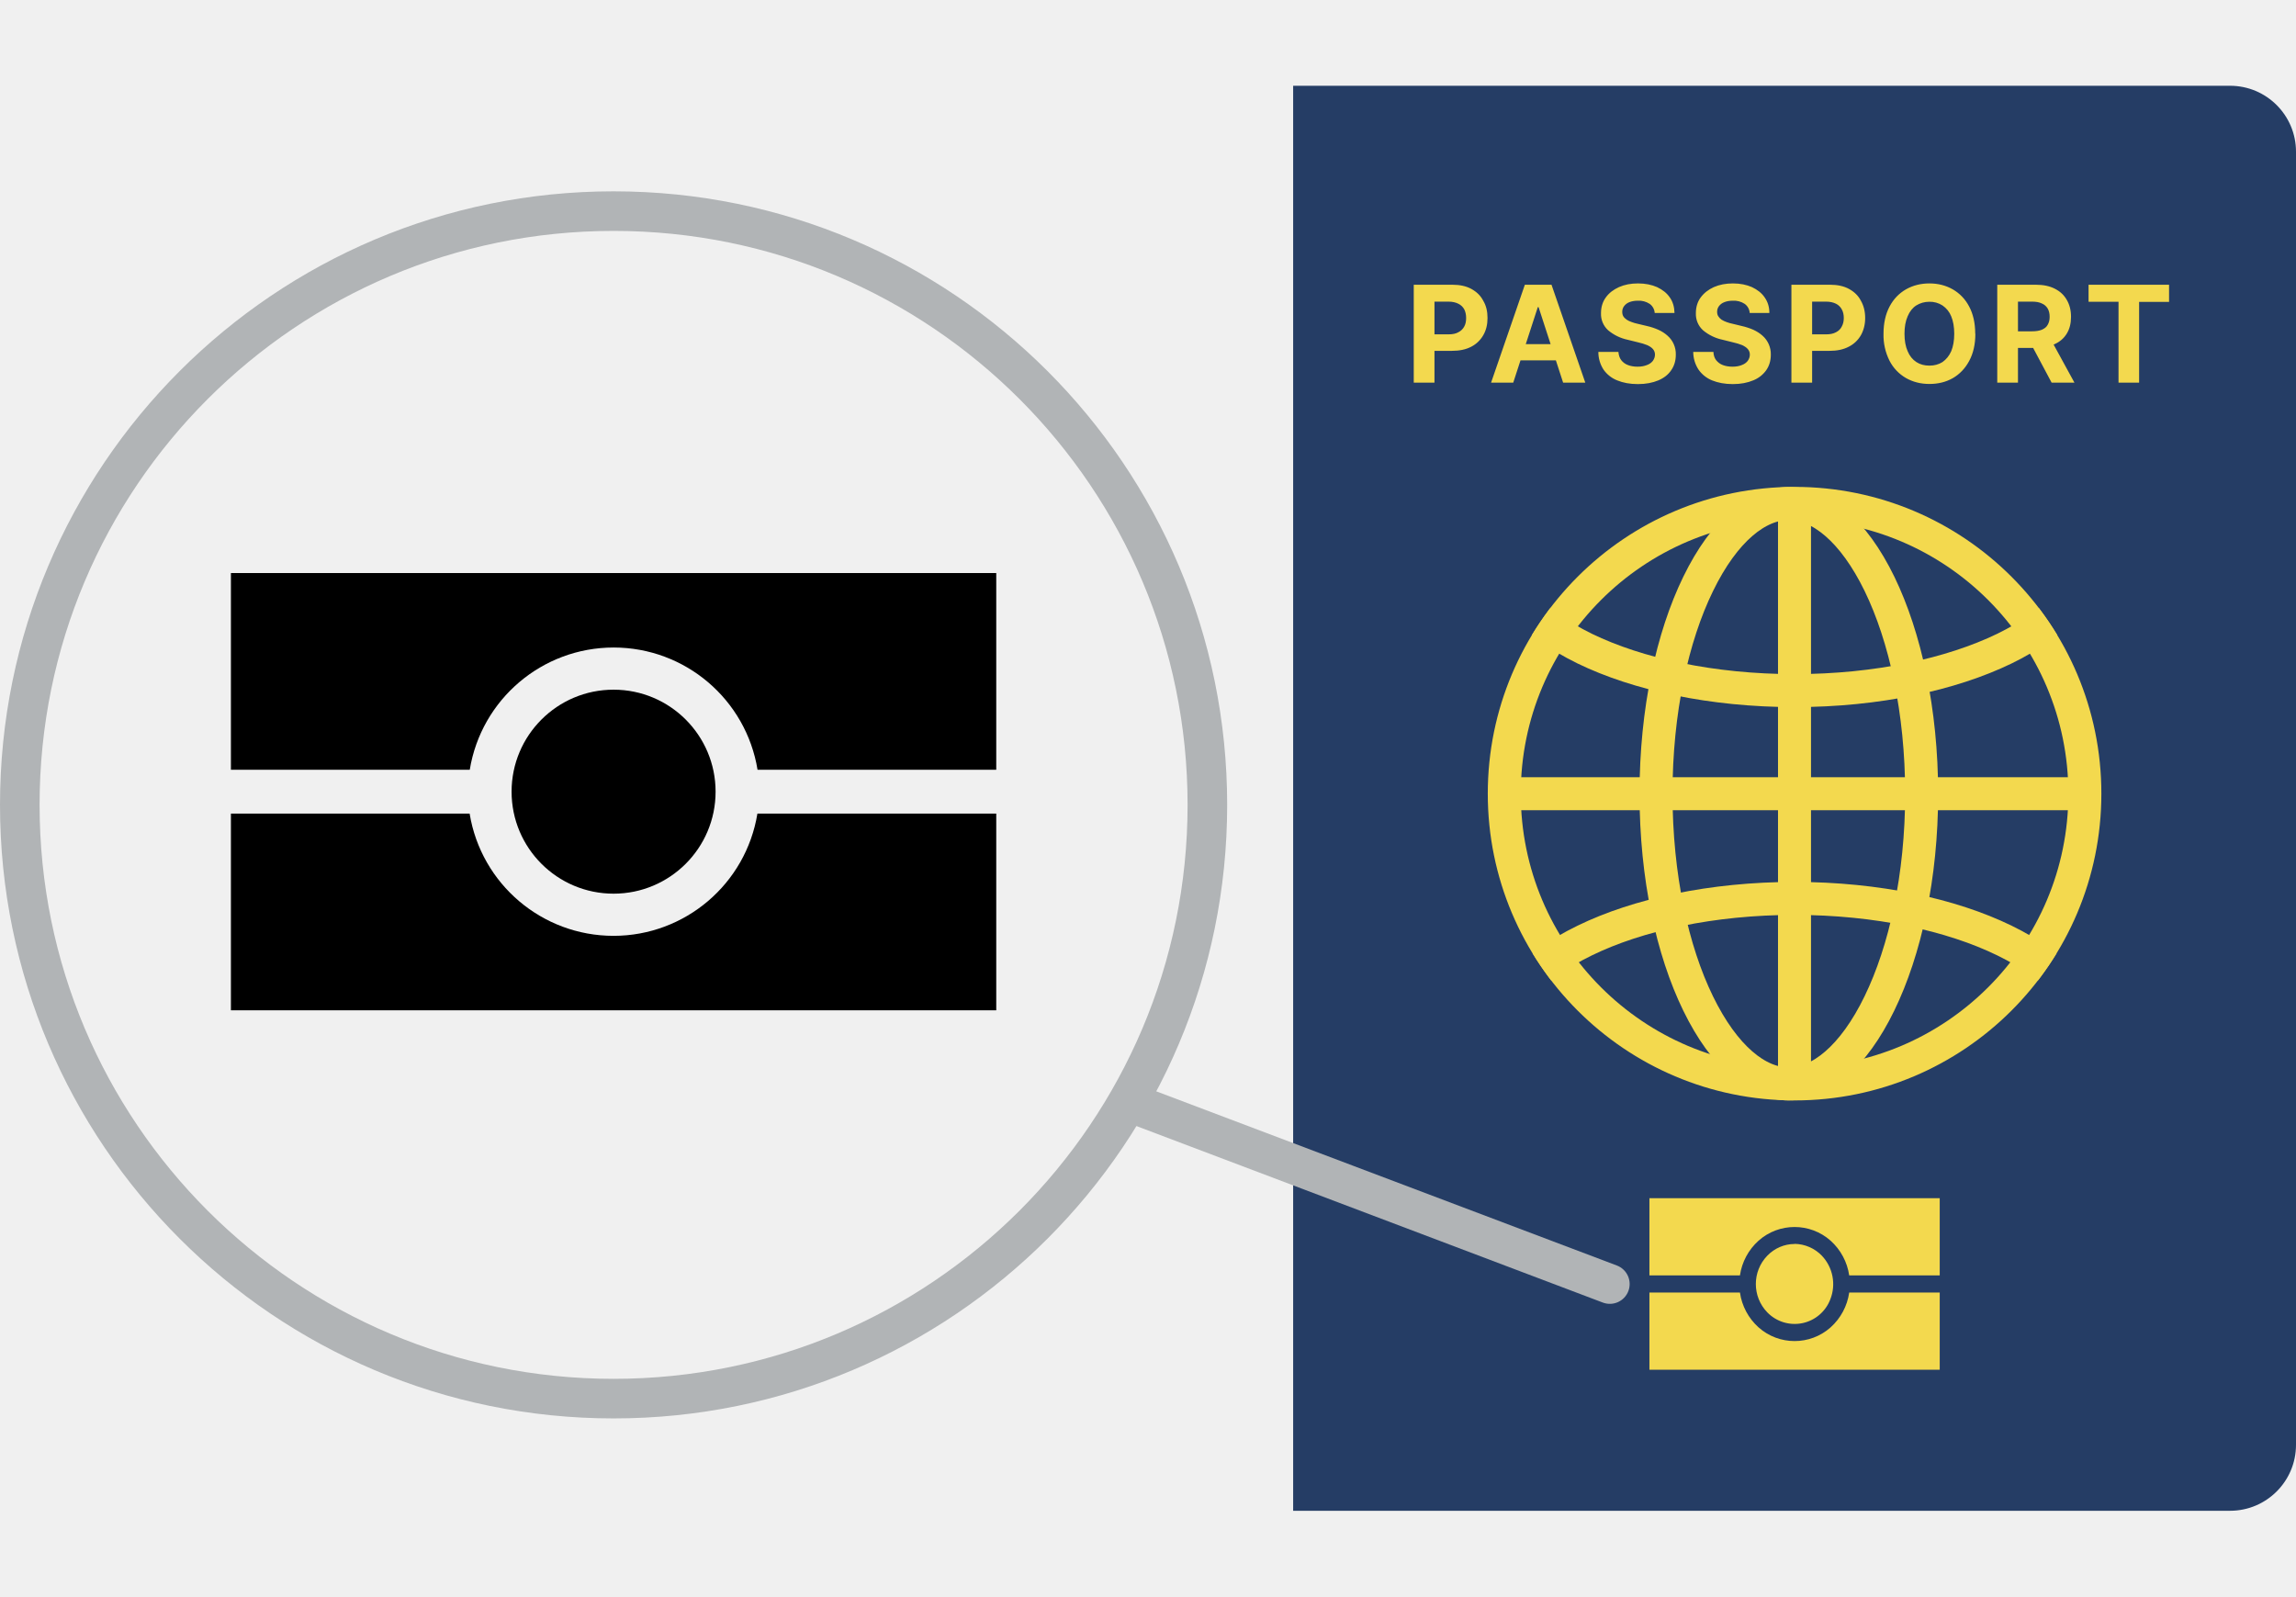
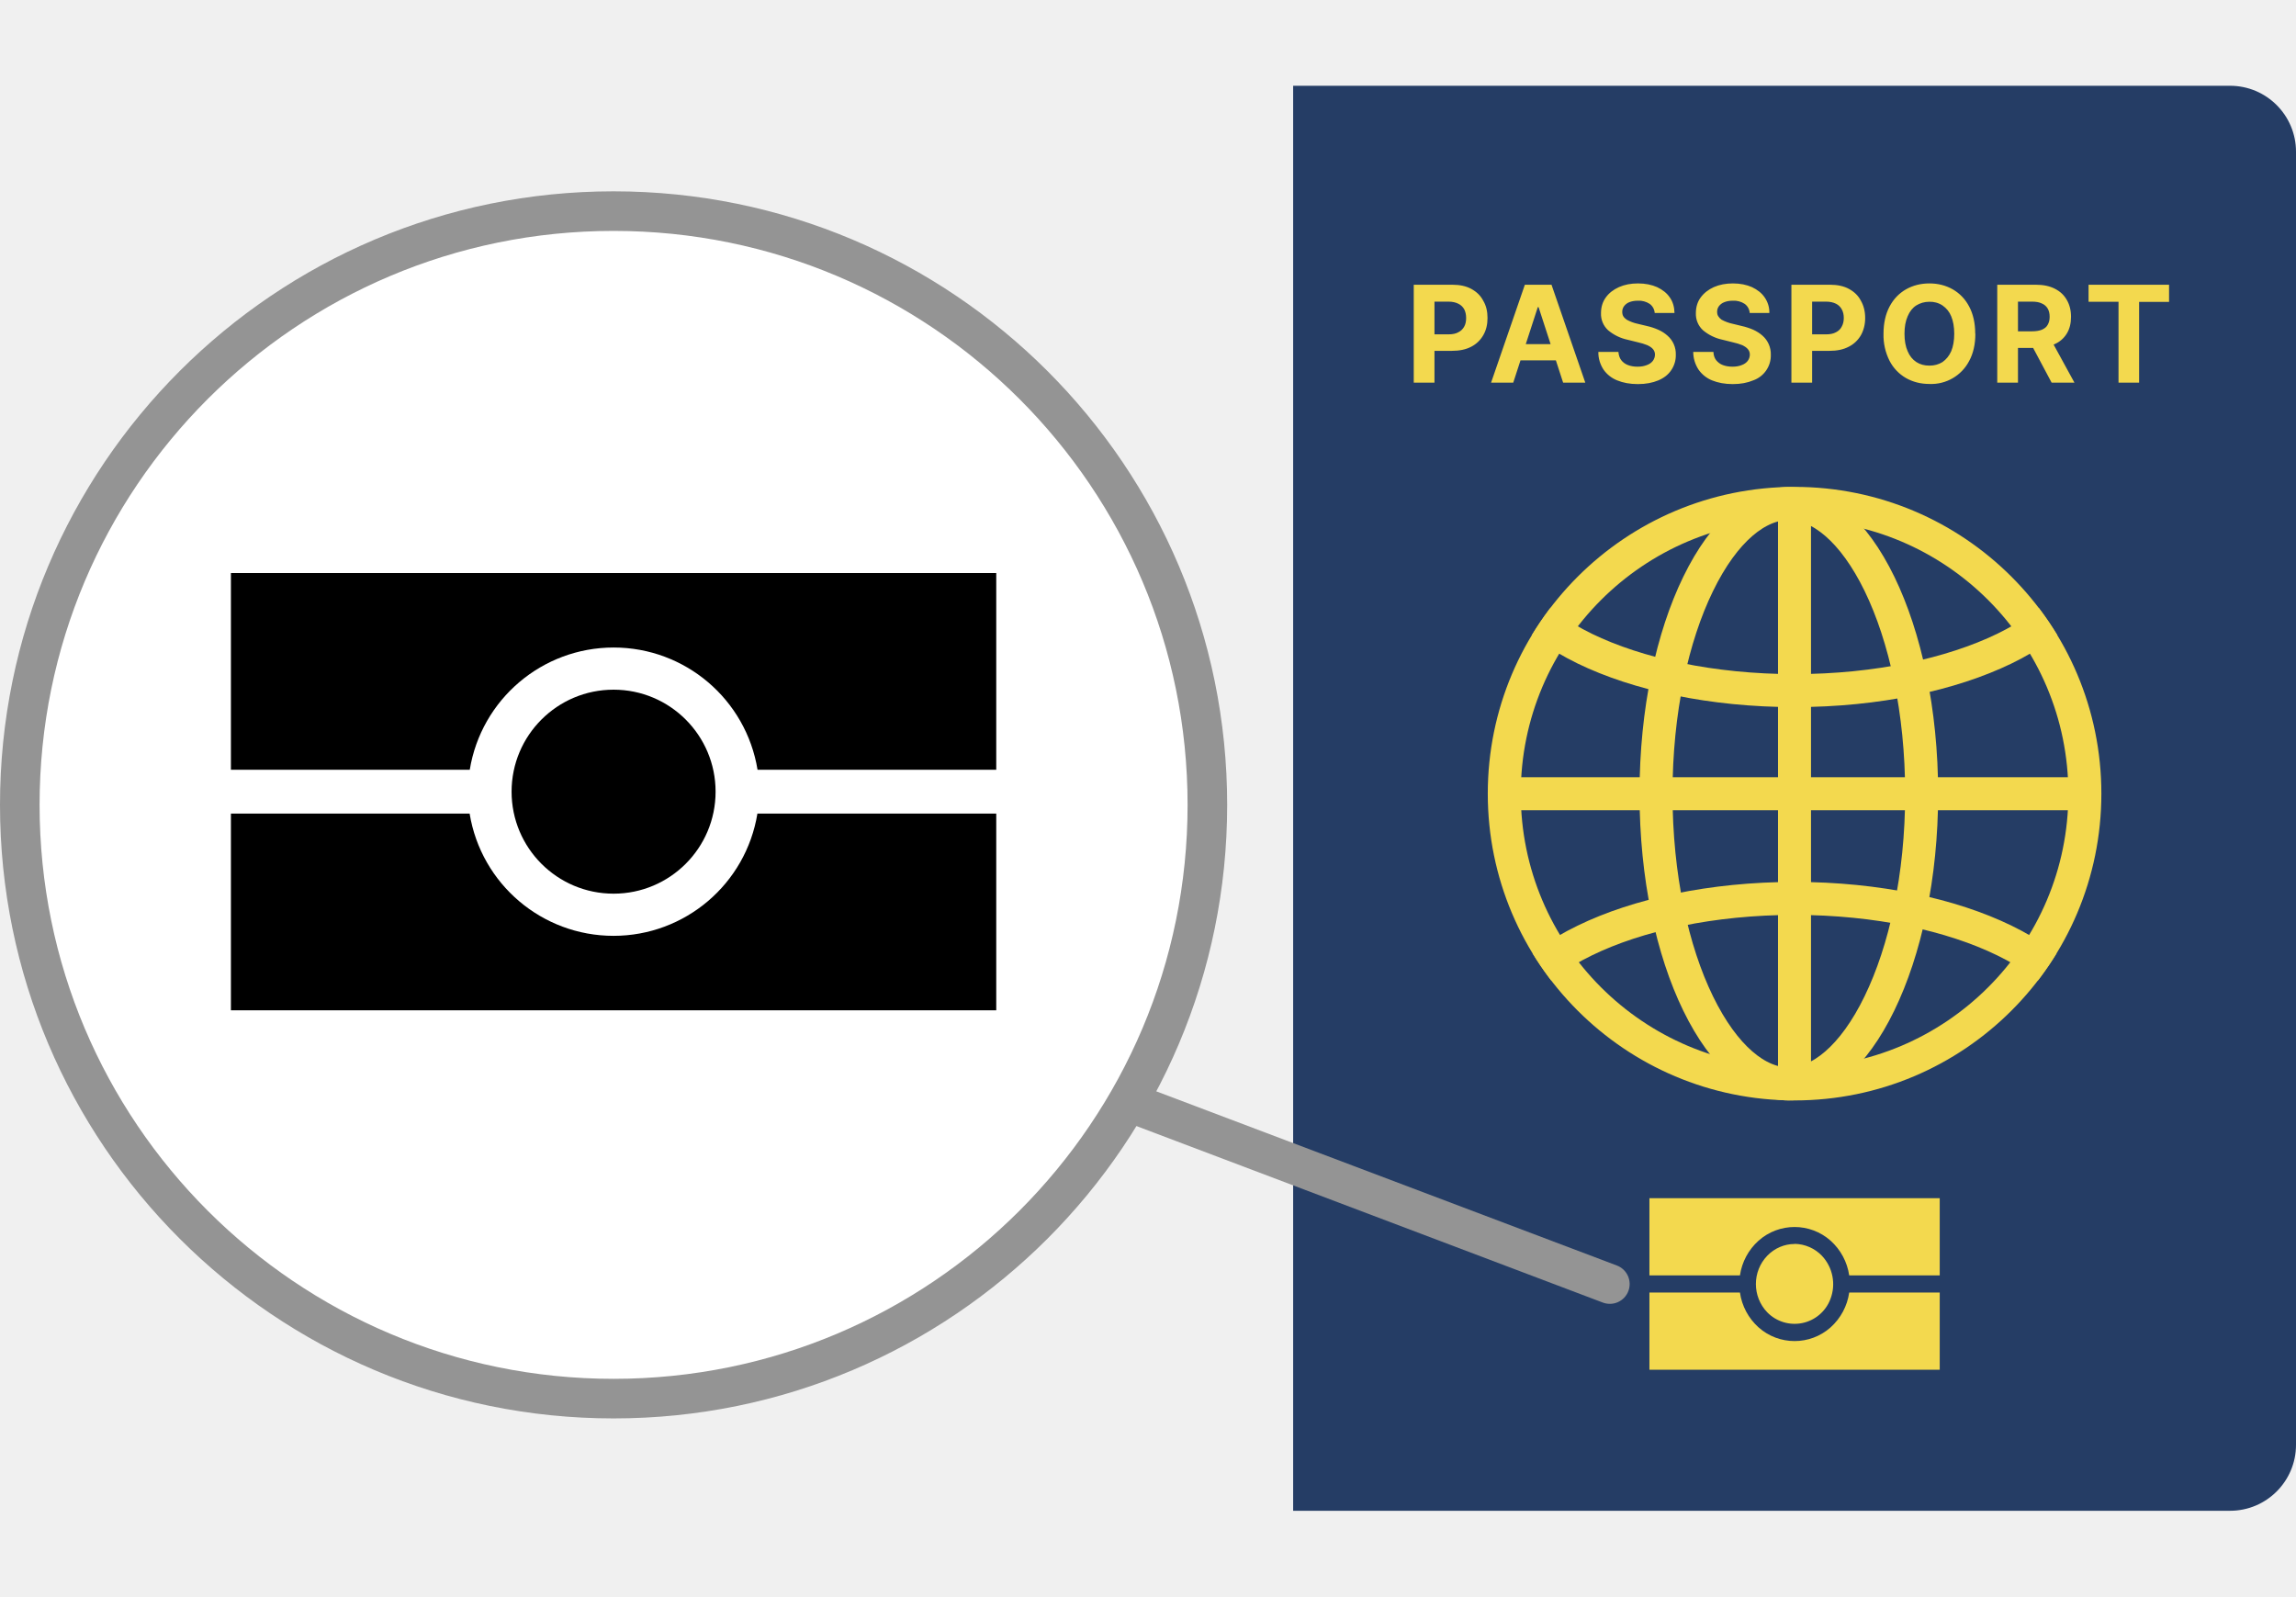
- <svg xmlns="http://www.w3.org/2000/svg" focusable="false" role="img" width="174" height="121" viewBox="0 0 174 121" fill="none">
+ <svg xmlns="http://www.w3.org/2000/svg" width="174" height="121" viewBox="0 0 174 121" fill="none">
+   <circle cx="46.63" cy="61.13" r="44.88" fill="#fff" />
  <path d="M98 6.5h71a5 5 0 0 1 5 5v98a5 5 0 0 1-5 5H98V6.5Z" fill="#253D65" />
-   <path d="M125 90.81v5.85h6.86a4.38 4.38 0 0 1 1.41-2.63 4.11 4.11 0 0 1 5.46 0 4.38 4.38 0 0 1 1.41 2.63H147v-5.85h-22Zm11 3.47c-.78 0-1.52.32-2.07.89a3.09 3.09 0 0 0 0 4.29 2.89 2.89 0 0 0 4.78-.99 3.13 3.13 0 0 0-.64-3.3 2.93 2.93 0 0 0-2.07-.9Zm-11 3.68v5.85h22v-5.85h-6.86a4.38 4.38 0 0 1-1.41 2.64 4.11 4.11 0 0 1-5.46 0 4.38 4.38 0 0 1-1.41-2.64H125Z" fill="#F3D94E" />
+   <path d="M125 90.81v5.85h6.86a4.38 4.38 0 0 1 1.41-2.63 4.11 4.11 0 0 1 5.46 0 4.38 4.38 0 0 1 1.41 2.63H147v-5.85h-22Zm11 3.47c-.78 0-1.52.32-2.07.89a3.1 3.1 0 0 0 0 4.29 2.9 2.9 0 0 0 4.78-.99 3.14 3.14 0 0 0-.64-3.3 2.93 2.93 0 0 0-2.07-.9v.01Zm-11 3.68v5.85h22v-5.85h-6.86a4.38 4.38 0 0 1-1.41 2.64 4.11 4.11 0 0 1-5.46 0 4.38 4.38 0 0 1-1.41-2.64H125Z" fill="#F3D94E" />
  <path d="M135.56 82.15c-2.38 0-4.88-2.02-6.87-6.1-1.95-4-3.19-9.62-3.19-15.9 0-6.27 1.24-11.89 3.19-15.89 1.99-4.09 4.5-6.1 6.87-6.1 2.38 0 4.89 2.01 6.88 6.1 1.94 4 3.19 9.62 3.19 15.9 0 6.27-1.25 11.88-3.2 15.89-1.98 4.08-4.49 6.1-6.87 6.1Z" stroke="#F3D94E" stroke-width="2.5" />
-   <circle cx="136" cy="60.15" r="22" stroke="#F3D94E" stroke-width="2.5" />
-   <path stroke="#F3D94E" stroke-width="1.25" d="M114 59.53h44v1.25h-44z" />
-   <path stroke="#F3D94E" stroke-width="1.25" d="M135.37 82.15v-44h1.25v44z" />
+   <path d="M136 82.15a22 22 0 1 0 0-44 22 22 0 0 0 0 44Z" stroke="#F3D94E" stroke-width="2.5" />
+   <path d="M114 59.53h44v1.25h-44v-1.25Z" stroke="#F3D94E" stroke-width="1.25" />
+   <path d="M135.37 82.15v-44h1.25v44h-1.25Z" stroke="#F3D94E" stroke-width="1.25" />
  <mask id="a" style="mask-type:alpha" maskUnits="userSpaceOnUse" x="112" y="36" width="48" height="48">
-     <circle cx="136" cy="60.15" r="23.25" fill="#F3D94E" />
+     <path d="M136 83.4a23.25 23.25 0 1 0 0-46.5 23.25 23.25 0 0 0 0 46.5Z" fill="#F3D94E" />
  </mask>
-   <g mask="url(#a)" stroke="#F3D94E" stroke-width="2.5">
-     <path d="M114 42.28c0-2.38 2.02-4.89 6.1-6.87 4-1.95 9.63-3.2 15.9-3.2s11.89 1.25 15.9 3.2c4.08 1.98 6.1 4.5 6.1 6.87 0 2.38-2.02 4.89-6.1 6.88-4.01 1.94-9.63 3.18-15.9 3.18s-11.9-1.24-15.9-3.18c-4.08-2-6.1-4.5-6.1-6.88ZM114 78.16c0-2.38 2.02-4.9 6.1-6.88 4-1.95 9.63-3.19 15.9-3.19s11.9 1.24 15.9 3.19c4.08 1.99 6.1 4.5 6.1 6.88 0 2.37-2.02 4.88-6.1 6.87-4 1.95-9.63 3.19-15.9 3.19s-11.9-1.24-15.9-3.19c-4.08-1.99-6.1-4.5-6.1-6.87Z" />
+   <g mask="url(#a)">
+     <path d="M114 42.28c0-2.38 2.02-4.89 6.1-6.87 4-1.95 9.63-3.2 15.9-3.2s11.89 1.25 15.9 3.2c4.08 1.98 6.1 4.5 6.1 6.87 0 2.38-2.02 4.89-6.1 6.88-4.01 1.94-9.63 3.18-15.9 3.18s-11.9-1.24-15.9-3.18c-4.08-2-6.1-4.5-6.1-6.88Zm0 35.88c0-2.38 2.02-4.9 6.1-6.88 4-1.95 9.63-3.19 15.9-3.19s11.9 1.24 15.9 3.19c4.08 1.99 6.1 4.5 6.1 6.88 0 2.37-2.02 4.88-6.1 6.87-4 1.95-9.63 3.19-15.9 3.19s-11.9-1.24-15.9-3.19c-4.08-1.99-6.1-4.5-6.1-6.87Z" stroke="#F3D94E" stroke-width="2.5" />
  </g>
-   <path d="M107.14 29v-7.42h2.93c.56 0 1.04.1 1.44.32.4.22.7.51.9.9.22.37.32.8.32 1.3 0 .49-.1.92-.32 1.3a2.2 2.2 0 0 1-.92.88c-.4.21-.89.31-1.46.31h-1.86v-1.25h1.6c.31 0 .56-.05.75-.16.2-.1.35-.25.45-.44.1-.18.14-.4.14-.64 0-.25-.05-.47-.14-.65a1 1 0 0 0-.45-.43c-.2-.1-.44-.16-.75-.16h-1.06V29h-1.56ZM114.68 29H113l2.56-7.42h2.02l2.56 7.42h-1.68l-1.86-5.72h-.06L114.68 29Zm-.1-2.92h3.97v1.23h-3.97v-1.23ZM125.4 23.72a.92.92 0 0 0-.38-.69 1.48 1.48 0 0 0-.9-.24c-.25 0-.46.04-.64.11a.91.91 0 0 0-.4.3.7.7 0 0 0-.14.42c0 .13.02.25.08.35.06.1.15.18.26.26.1.07.23.13.38.18.14.05.29.1.45.13l.67.16c.32.07.62.17.89.29.27.12.5.27.7.45a1.84 1.84 0 0 1 .63 1.44c0 .46-.12.85-.35 1.18-.22.33-.55.59-.98.77-.43.18-.94.28-1.55.28-.6 0-1.12-.1-1.56-.28a2.3 2.3 0 0 1-1.04-.82 2.44 2.44 0 0 1-.39-1.34h1.52c.02.25.09.46.21.62.13.17.3.3.52.38.21.08.45.12.72.12.27 0 .5-.04.7-.12.2-.07.35-.18.46-.32.1-.14.16-.3.16-.47 0-.17-.05-.3-.15-.42-.1-.12-.24-.21-.43-.3a4.35 4.35 0 0 0-.68-.21l-.81-.2a3.39 3.39 0 0 1-1.48-.72 1.66 1.66 0 0 1-.54-1.3c0-.45.12-.85.36-1.18.24-.34.58-.6 1-.79.43-.19.9-.28 1.45-.28.55 0 1.03.1 1.44.28.42.2.74.45.97.79.23.33.34.72.35 1.17h-1.5ZM132.6 23.72a.92.92 0 0 0-.38-.69 1.48 1.48 0 0 0-.9-.24c-.25 0-.47.04-.64.11a.9.9 0 0 0-.41.3.7.7 0 0 0-.14.42c0 .13.02.25.09.35.06.1.14.18.25.26.11.07.24.13.38.18.14.05.3.1.46.13l.66.16c.32.07.62.17.9.29.26.12.5.27.7.45a1.86 1.86 0 0 1 .63 1.44c0 .46-.12.85-.35 1.18a2.2 2.2 0 0 1-.99.77c-.43.18-.94.28-1.54.28-.6 0-1.13-.1-1.57-.28a2.3 2.3 0 0 1-1.03-.82 2.45 2.45 0 0 1-.4-1.34h1.53c.01.25.08.46.2.62.14.17.3.3.52.38.21.08.46.12.73.12.26 0 .5-.04.69-.12.2-.07.35-.18.46-.32.1-.14.16-.3.16-.47 0-.17-.05-.3-.15-.42-.1-.12-.24-.21-.42-.3a4.38 4.38 0 0 0-.69-.21l-.8-.2a3.39 3.39 0 0 1-1.49-.72 1.66 1.66 0 0 1-.54-1.3c0-.45.12-.85.36-1.18.25-.34.58-.6 1-.79.43-.19.91-.28 1.45-.28.55 0 1.03.1 1.44.28.42.2.74.45.97.79.23.33.35.72.35 1.17h-1.5ZM135.76 29v-7.42h2.93c.56 0 1.04.1 1.44.32.4.22.7.51.9.9.21.37.32.8.32 1.3 0 .49-.11.92-.32 1.3a2.2 2.2 0 0 1-.93.88c-.4.21-.88.31-1.45.31h-1.87v-1.25h1.61c.3 0 .55-.05.75-.16.2-.1.35-.25.44-.44.1-.18.15-.4.15-.64 0-.25-.05-.47-.15-.65a1 1 0 0 0-.44-.43c-.2-.1-.45-.16-.75-.16h-1.06V29h-1.57ZM149.7 25.3c0 .8-.16 1.49-.47 2.06-.3.56-.72 1-1.24 1.3-.53.3-1.12.44-1.77.44-.66 0-1.25-.15-1.78-.45a3.2 3.2 0 0 1-1.24-1.3 4.31 4.31 0 0 1-.46-2.06c0-.8.16-1.5.46-2.06.3-.57.72-1 1.24-1.3.53-.3 1.12-.45 1.78-.45.65 0 1.24.15 1.77.45.52.3.94.73 1.24 1.3.3.56.46 1.25.46 2.06Zm-1.6 0c0-.53-.08-.97-.23-1.33a1.8 1.8 0 0 0-.66-.82 1.76 1.76 0 0 0-1-.28c-.37 0-.7.1-.99.28-.28.18-.5.46-.65.82-.16.36-.24.8-.24 1.32 0 .53.08.97.24 1.33.15.36.37.63.66.82.28.18.6.27.99.27.38 0 .7-.09.99-.27.28-.2.5-.46.66-.82.15-.36.23-.8.23-1.33ZM151.36 29v-7.42h2.93c.56 0 1.04.1 1.43.3.4.2.7.48.91.85.21.36.32.78.32 1.28 0 .49-.1.91-.32 1.27-.21.35-.52.62-.92.8-.4.2-.89.29-1.46.29h-1.96v-1.26h1.7c.3 0 .55-.04.75-.12.2-.09.35-.2.44-.37.1-.17.15-.37.15-.61 0-.25-.05-.46-.15-.63a.92.92 0 0 0-.44-.38c-.2-.1-.45-.14-.75-.14h-1.06V29h-1.57Zm4-3.38 1.85 3.38h-1.73l-1.8-3.38h1.69ZM158.28 22.88v-1.3h6.1v1.3h-2.27V29h-1.56v-6.13h-2.27Z" fill="#F3D94E" />
-   <circle cx="46.5" cy="61" r="45" stroke="#B1B4B6" stroke-width="3" />
-   <path d="M121.47 98.72a1.5 1.5 0 0 0 1.06-2.81l-1.06 2.8Zm1.06-2.81L85.75 82l-1.06 2.8 36.78 13.92 1.06-2.81Z" fill="#B1B4B6" />
+   <path d="M107.14 29v-7.42h2.93c.56 0 1.04.1 1.44.32.4.22.7.51.9.9.22.37.32.8.32 1.3 0 .49-.1.92-.32 1.3a2.2 2.2 0 0 1-.92.88c-.4.21-.89.31-1.46.31h-1.86v-1.25h1.6c.31 0 .56-.05.75-.16a1 1 0 0 0 .45-.44c.1-.18.14-.4.14-.64 0-.25-.05-.47-.14-.65a1 1 0 0 0-.45-.43c-.2-.1-.44-.16-.75-.16h-1.06V29h-1.57Zm7.54 0H113l2.56-7.42h2.02l2.56 7.42h-1.68l-1.86-5.72h-.06L114.68 29Zm-.1-2.92h3.97v1.23h-3.97v-1.23Zm10.82-2.36a.93.93 0 0 0-.38-.69 1.48 1.48 0 0 0-.9-.24c-.25 0-.46.04-.64.11a.91.91 0 0 0-.4.3.7.7 0 0 0-.14.42c0 .13.02.25.08.35.06.1.15.18.26.26a2.96 2.96 0 0 0 .83.31l.67.16c.32.07.62.17.89.29.27.12.5.27.7.45a1.83 1.83 0 0 1 .63 1.44 2 2 0 0 1-.35 1.18c-.22.33-.55.59-.98.77-.43.18-.94.28-1.55.28-.6 0-1.12-.1-1.56-.28a2.3 2.3 0 0 1-1.04-.82c-.26-.4-.4-.86-.39-1.34h1.52c.02.25.09.46.21.62.13.17.3.3.52.38.21.08.45.12.72.12.27 0 .5-.04.7-.12.2-.07.35-.18.46-.32a.8.8 0 0 0 .16-.47c0-.17-.05-.3-.15-.42-.1-.12-.24-.21-.43-.3a4.36 4.36 0 0 0-.68-.21l-.81-.2a3.4 3.4 0 0 1-1.48-.72 1.67 1.67 0 0 1-.54-1.3c0-.45.12-.85.36-1.18.24-.34.58-.6 1-.79.43-.19.9-.28 1.45-.28.55 0 1.03.1 1.44.28.42.2.74.45.97.79.23.33.34.72.35 1.17h-1.5Zm7.2 0a.93.93 0 0 0-.38-.69 1.48 1.48 0 0 0-.9-.24c-.25 0-.47.04-.64.11a.9.9 0 0 0-.41.3.7.7 0 0 0-.14.42c0 .13.02.25.09.35.06.1.14.18.25.26a3.09 3.09 0 0 0 .84.31l.66.16c.32.07.62.17.9.29.26.12.5.27.7.45a1.86 1.86 0 0 1 .63 1.44 2 2 0 0 1-1.34 1.95c-.43.18-.94.28-1.54.28-.6 0-1.13-.1-1.57-.28a2.3 2.3 0 0 1-1.03-.82c-.26-.4-.4-.86-.4-1.34h1.53c.01.25.08.46.2.62.14.17.3.3.52.38.21.08.46.12.73.12.26 0 .5-.04.69-.12.2-.07.35-.18.46-.32a.8.8 0 0 0 .16-.47c0-.17-.05-.3-.15-.42-.1-.12-.24-.21-.42-.3a4.4 4.4 0 0 0-.69-.21l-.8-.2a3.39 3.39 0 0 1-1.49-.72 1.67 1.67 0 0 1-.54-1.3c0-.45.12-.85.36-1.18.25-.34.58-.6 1-.79.43-.19.91-.28 1.45-.28.55 0 1.03.1 1.44.28.42.2.74.45.97.79a2 2 0 0 1 .35 1.17h-1.5.01Zm3.16 5.28v-7.42h2.93c.56 0 1.04.1 1.44.32.4.22.7.51.9.9.21.37.32.8.32 1.3 0 .49-.11.92-.32 1.3a2.2 2.2 0 0 1-.93.88c-.4.21-.88.31-1.45.31h-1.87v-1.25h1.61c.3 0 .55-.05.75-.16.2-.1.35-.25.44-.44.1-.18.15-.4.15-.64 0-.25-.05-.47-.15-.65a1 1 0 0 0-.44-.43c-.2-.1-.45-.16-.75-.16h-1.06V29h-1.57Zm13.94-3.7c0 .8-.16 1.49-.47 2.06a3.24 3.24 0 0 1-3.01 1.74c-.66 0-1.25-.15-1.78-.45a3.2 3.2 0 0 1-1.24-1.3 4.3 4.3 0 0 1-.46-2.06c0-.8.16-1.5.46-2.06.3-.57.72-1 1.24-1.3.53-.3 1.12-.45 1.78-.45.65 0 1.24.15 1.77.45.52.3.94.73 1.24 1.3.3.56.46 1.25.46 2.06l.01.01Zm-1.6 0c0-.53-.08-.97-.23-1.33a1.8 1.8 0 0 0-.66-.82c-.3-.2-.65-.29-1-.28-.37 0-.7.1-.99.28-.28.18-.5.46-.65.82-.16.36-.24.8-.24 1.32 0 .53.08.97.24 1.33.15.36.37.63.66.82.28.18.6.27.99.27.38 0 .7-.09.99-.27.28-.2.5-.46.66-.82.15-.36.23-.8.23-1.33v.01Zm3.26 3.7v-7.42h2.93c.56 0 1.04.1 1.43.3.4.2.7.48.91.85.21.36.32.78.32 1.28 0 .49-.1.91-.32 1.27a2 2 0 0 1-.92.8c-.4.2-.89.29-1.46.29h-1.96v-1.26h1.7c.3 0 .55-.04.75-.12.2-.09.35-.2.44-.37.1-.17.15-.37.15-.61 0-.25-.05-.46-.15-.63a.92.92 0 0 0-.44-.38c-.2-.1-.45-.14-.75-.14h-1.06V29h-1.57Zm4-3.38 1.85 3.38h-1.73l-1.8-3.38h1.69-.01Zm2.92-2.74v-1.3h6.1v1.3h-2.27V29h-1.56v-6.13h-2.27v.01Z" fill="#F3D94E" />
+   <path d="M46.5 106a45 45 0 1 0 0-90 45 45 0 0 0 0 90Z" stroke="#949494" stroke-width="3" />
+   <path d="M121.47 98.72a1.5 1.5 0 0 0 1.06-2.81l-1.06 2.8v.01Zm1.06-2.81L85.75 82l-1.06 2.8 36.78 13.92 1.06-2.81Z" fill="#949494" />
  <path d="M17.5 43.43v14.91h18.1a11.05 11.05 0 0 1 21.81 0H75.5V43.43h-58Zm29 8.84a7.73 7.73 0 1 0 0 15.46 7.73 7.73 0 0 0 0-15.46Zm-29 9.39v14.91h58V61.66H57.4a11.05 11.05 0 0 1-21.81 0H17.5Z" fill="#000" />
</svg>
